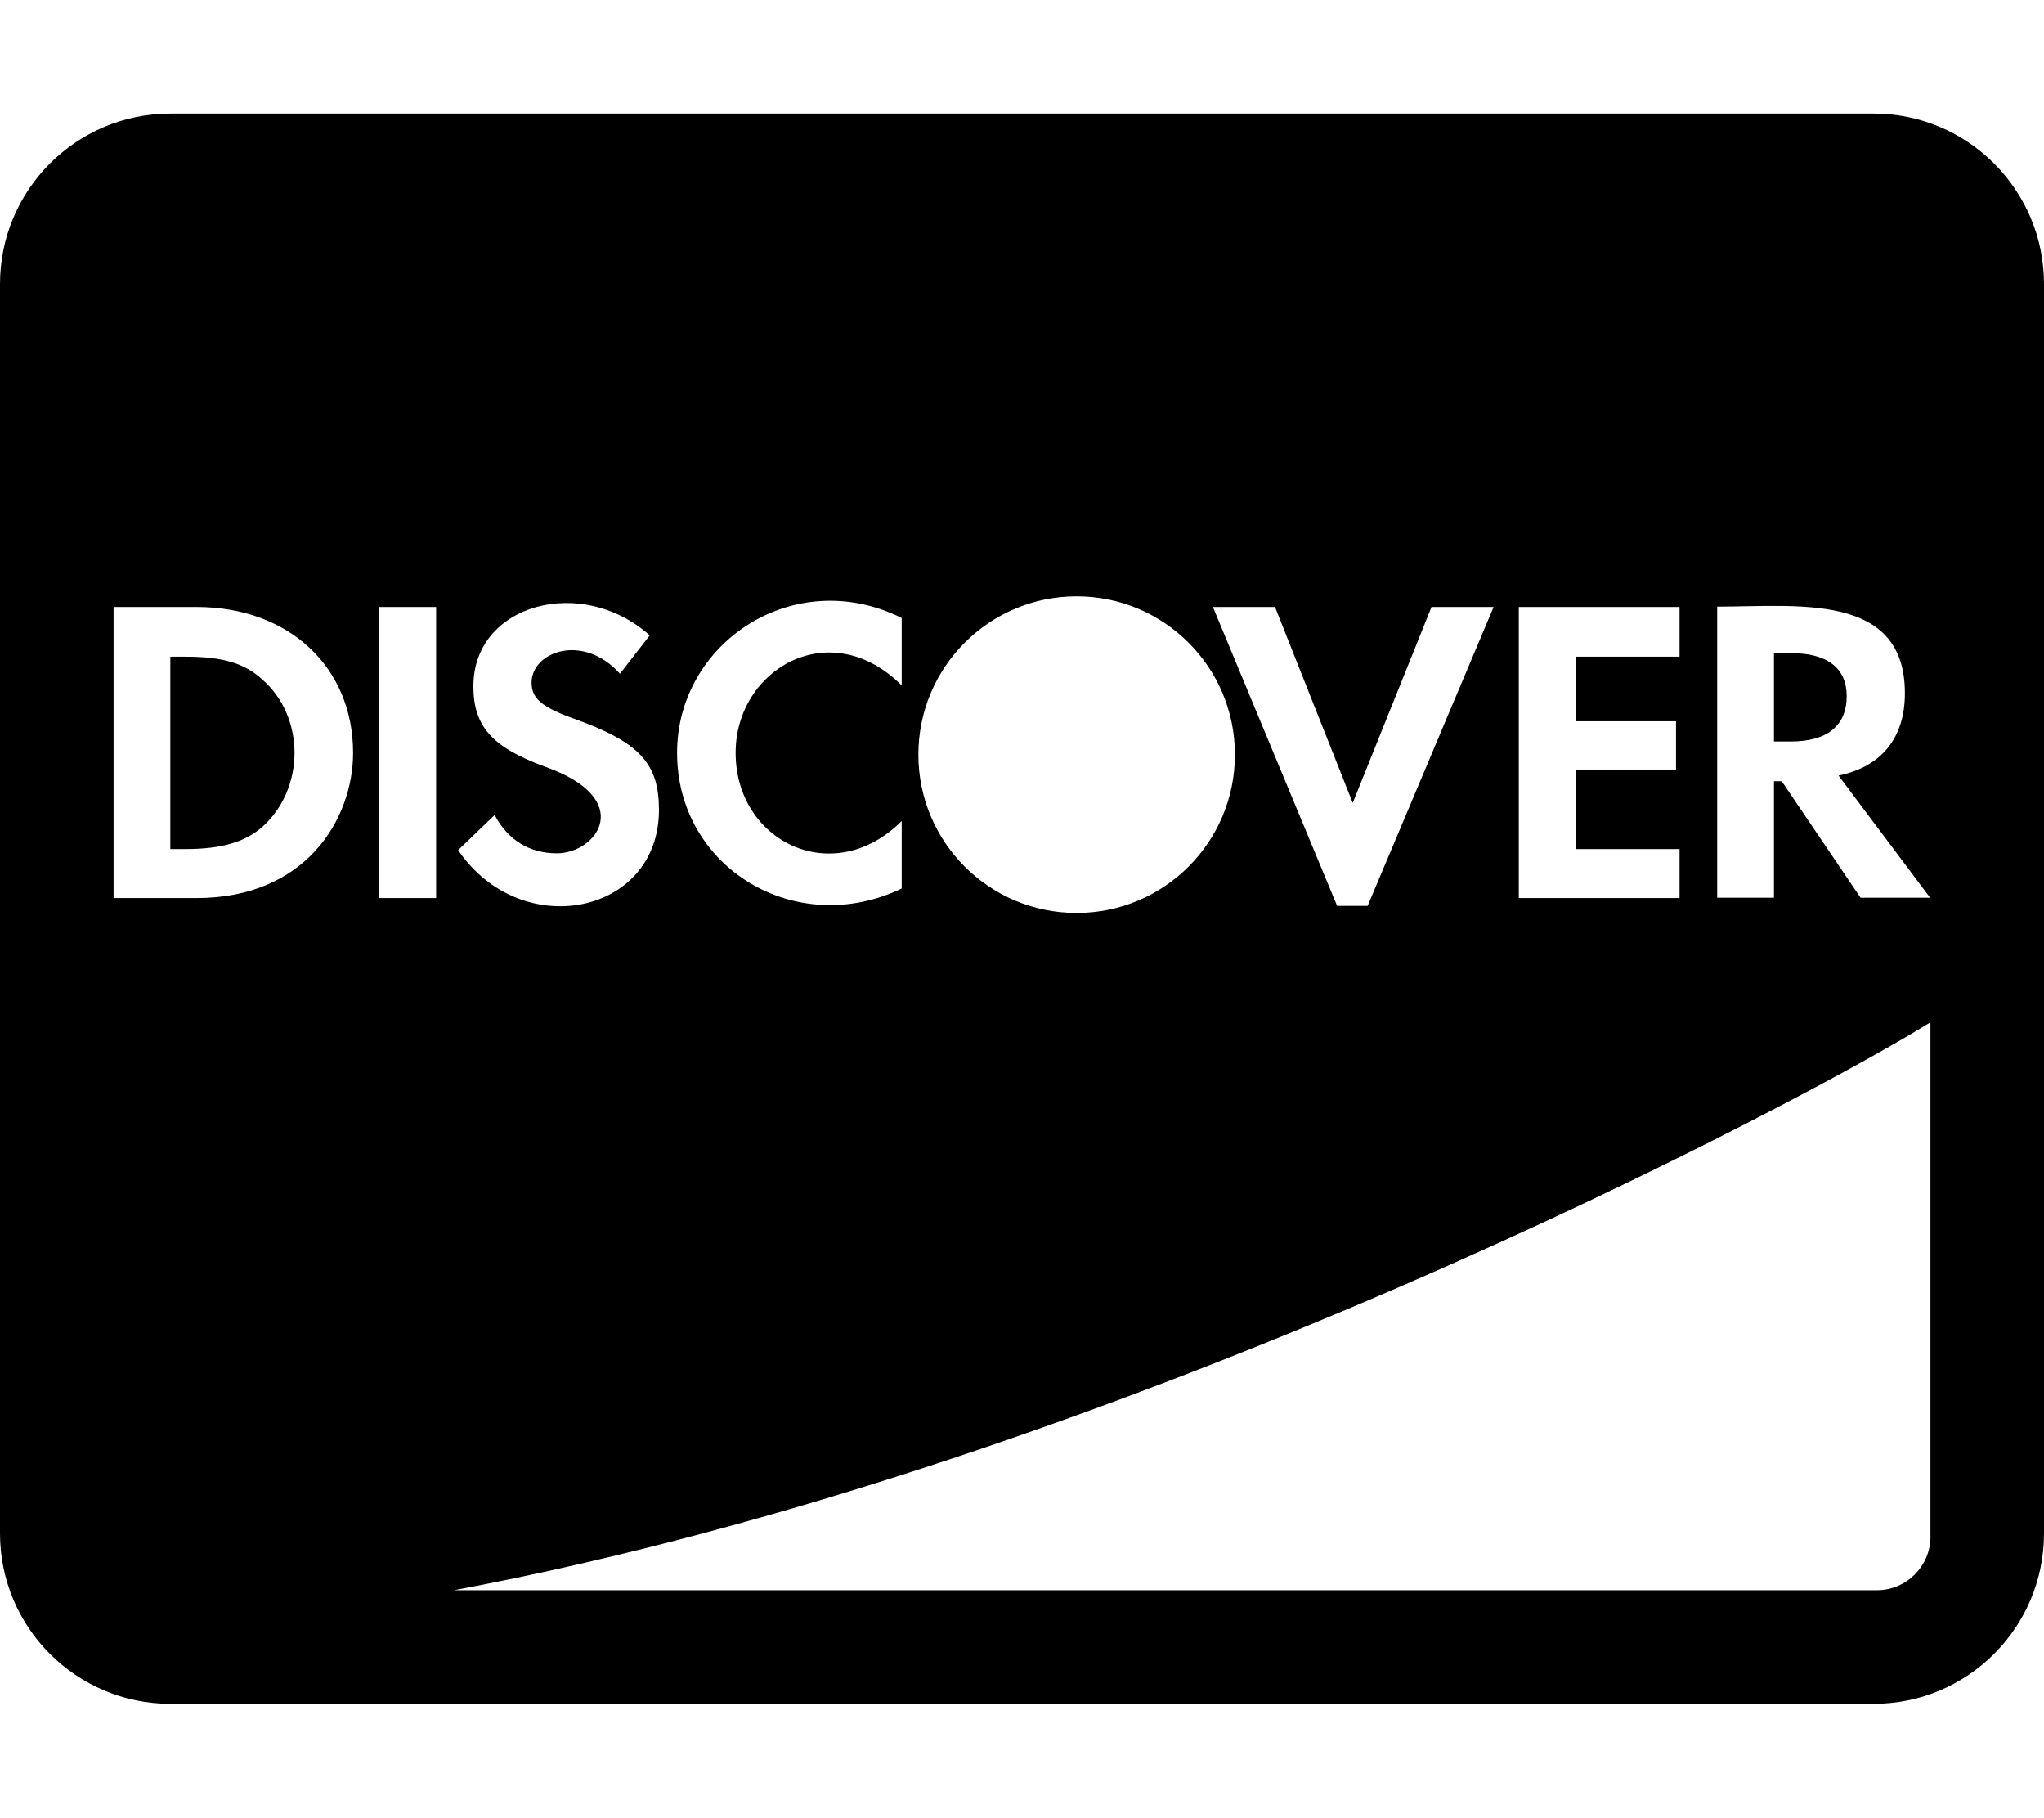
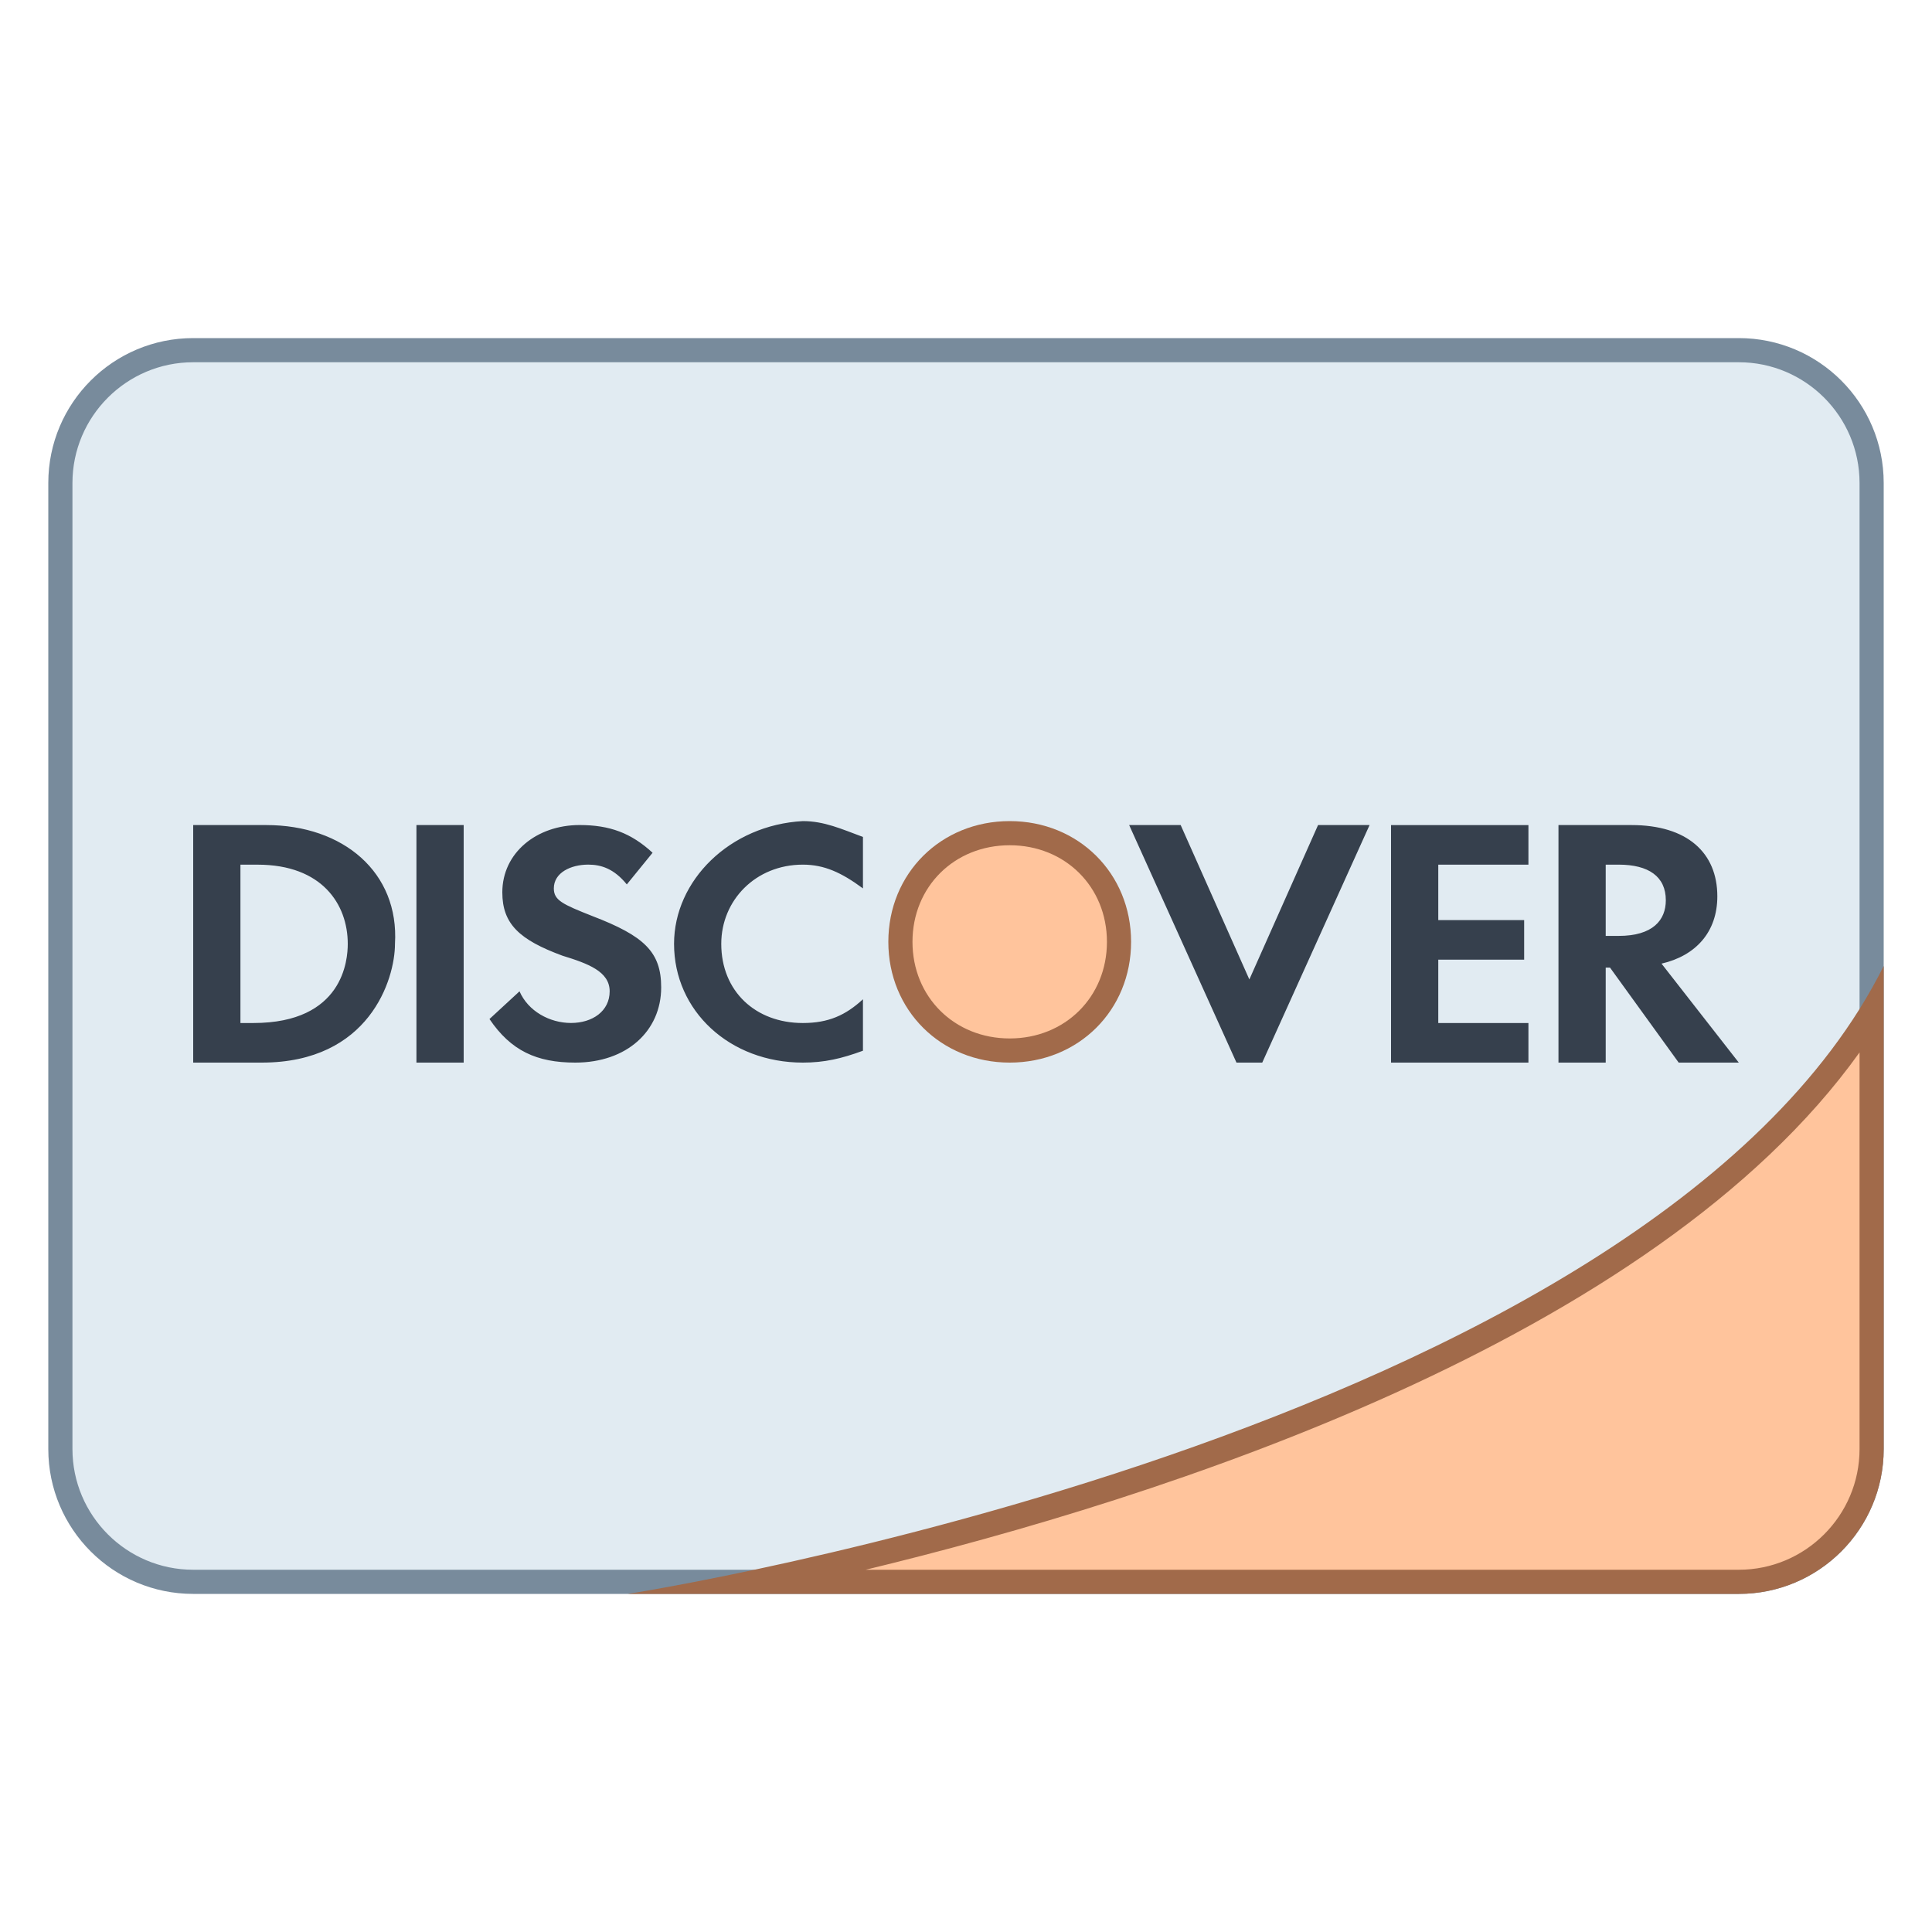
- <svg xmlns="http://www.w3.org/2000/svg" height="1em" viewBox="0 0 576 512">
-   <path d="M520.4 196.1c0-7.9-5.5-12.1-15.6-12.1h-4.9v24.9h4.7c10.3 0 15.8-4.4 15.8-12.8zM528 32H48C21.5 32 0 53.5 0 80v352c0 26.5 21.5 48 48 48h480c26.5 0 48-21.5 48-48V80c0-26.5-21.5-48-48-48zm-44.1 138.9c22.6 0 52.9-4.1 52.9 24.4 0 12.6-6.6 20.7-18.7 23.2l25.8 34.4h-19.6l-22.2-32.8h-2.2v32.8h-16zm-55.9.1h45.3v14H444v18.2h28.3V217H444v22.2h29.3V253H428zm-68.7 0l21.9 55.2 22.2-55.2h17.5l-35.5 84.2h-8.6l-35-84.2zm-55.9-3c24.7 0 44.6 20 44.6 44.6 0 24.7-20 44.6-44.6 44.6-24.7 0-44.6-20-44.6-44.6 0-24.7 20-44.6 44.6-44.6zm-49.3 6.1v19c-20.1-20.1-46.8-4.7-46.8 19 0 25 27.5 38.5 46.8 19.2v19c-29.7 14.3-63.3-5.7-63.3-38.2 0-31.2 33.1-53 63.3-38zm-97.2 66.3c11.4 0 22.4-15.3-3.3-24.4-15-5.5-20.2-11.4-20.2-22.7 0-23.2 30.6-31.4 49.7-14.3l-8.4 10.8c-10.4-11.6-24.9-6.2-24.9 2.5 0 4.4 2.7 6.9 12.3 10.3 18.2 6.6 23.6 12.5 23.6 25.6 0 29.5-38.8 37.4-56.6 11.3l10.3-9.9c3.7 7.1 9.9 10.8 17.5 10.8zM55.4 253H32v-82h23.4c26.1 0 44.1 17 44.1 41.1 0 18.5-13.2 40.9-44.1 40.9zm67.5 0h-16v-82h16zM544 433c0 8.2-6.8 15-15 15H128c189.6-35.6 382.7-139.2 416-160zM74.1 191.6c-5.2-4.9-11.6-6.6-21.9-6.6H48v54.2h4.2c10.3 0 17-2 21.9-6.4 5.7-5.2 8.9-12.8 8.9-20.7s-3.2-15.5-8.9-20.5z" />
+ <svg xmlns="http://www.w3.org/2000/svg" viewBox="0 0 80 80" width="16px" height="16px">
+   <path fill="#e1ebf2" d="M8,65.5c-3.033,0-5.5-2.467-5.5-5.5V20c0-3.033,2.467-5.5,5.5-5.5h64c3.033,0,5.5,2.467,5.5,5.5v40 c0,3.033-2.467,5.5-5.5,5.5H8z" />
+   <path fill="#788b9c" d="M72,15c2.757,0,5,2.243,5,5v40c0,2.757-2.243,5-5,5H8c-2.757,0-5-2.243-5-5V20c0-2.757,2.243-5,5-5 H72 M72,14H8c-3.314,0-6,2.686-6,6v40c0,3.314,2.686,6,6,6h64c3.314,0,6-2.686,6-6V20C78,16.686,75.314,14,72,14L72,14z" />
+   <path fill="#ffc49c" d="M31.368,65.5c11.306-2.375,37.313-9.247,46.132-23.575V60c0,3.033-2.467,5.5-5.5,5.5H31.368z" />
+   <path fill="#a16a4a" d="M77,43.578V60c0,2.757-2.243,5-5,5H35.844C48.064,62.049,68.444,55.537,77,43.578 M78,40 c-9.683,19.413-52,26-52,26h46c3.314,0,6-2.686,6-6V40L78,40z" />
+   <path fill="#ffc49c" d="M41.81,43.5c-2.581,0-4.526-1.935-4.526-4.5s1.946-4.5,4.526-4.5s4.526,1.935,4.526,4.5 S44.39,43.5,41.81,43.5z" />
+   <path fill="#a16a4a" d="M41.81,35c2.295,0,4.026,1.72,4.026,4s-1.731,4-4.026,4c-2.295,0-4.026-1.72-4.026-4 S39.514,35,41.81,35 M41.81,34c-2.848,0-5.026,2.167-5.026,5s2.178,5,5.026,5c2.848,0,5.026-2.167,5.026-5S44.658,34,41.81,34 L41.81,34z" />
+   <g>
+     <path fill="#36404d" d="M17.244,34.164H19.2V44h-1.956V34.164z M27.911,39.082c0,2.787,2.311,4.918,5.333,4.918 c0.889,0,1.6-0.164,2.489-0.492v-2.131c-0.711,0.656-1.422,0.984-2.489,0.984c-1.956,0-3.378-1.311-3.378-3.279 c0-1.803,1.422-3.279,3.378-3.279c0.889,0,1.6,0.328,2.489,0.984v-2.131C34.844,34.328,34.133,34,33.244,34 C30.222,34.164,27.911,36.459,27.911,39.082z M51.733,40.557l-2.844-6.393h-2.133L51.2,44h1.067l4.444-9.836h-2.133L51.733,40.557 z M57.6,44h5.689v-1.639h-3.733v-2.623h3.556v-1.639h-3.556v-2.295h3.733v-1.639H57.6L57.6,44z M71.111,37.115 c0-1.803-1.244-2.951-3.556-2.951h-3.022V44h1.956v-3.934h0.178L69.511,44H72l-3.2-4.098 C70.222,39.574,71.111,38.59,71.111,37.115z M67.022,38.754h-0.533v-2.951h0.533c1.244,0,1.956,0.492,1.956,1.475 C68.978,38.098,68.444,38.754,67.022,38.754z M11.022,34.164H8V44h2.844c4.444,0,5.511-3.443,5.511-4.918 C16.533,36.131,14.222,34.164,11.022,34.164z M10.489,42.361H9.956v-6.557h0.711c2.667,0,3.733,1.639,3.733,3.279 C14.4,39.738,14.222,42.361,10.489,42.361z M24.533,37.934c-1.244-0.492-1.6-0.656-1.6-1.148c0-0.656,0.711-0.984,1.422-0.984 c0.533,0,1.067,0.164,1.6,0.82l1.067-1.311c-0.889-0.82-1.778-1.148-3.022-1.148c-1.778,0-3.2,1.148-3.2,2.787 c0,1.311,0.711,1.967,2.489,2.623c1.067,0.328,1.956,0.656,1.956,1.475c0,0.82-0.711,1.311-1.6,1.311 c-0.889,0-1.778-0.492-2.133-1.311l-1.244,1.148C21.156,43.508,22.222,44,23.822,44c2.133,0,3.556-1.311,3.556-3.115 C27.378,39.41,26.667,38.754,24.533,37.934z" />
+   </g>
</svg>
